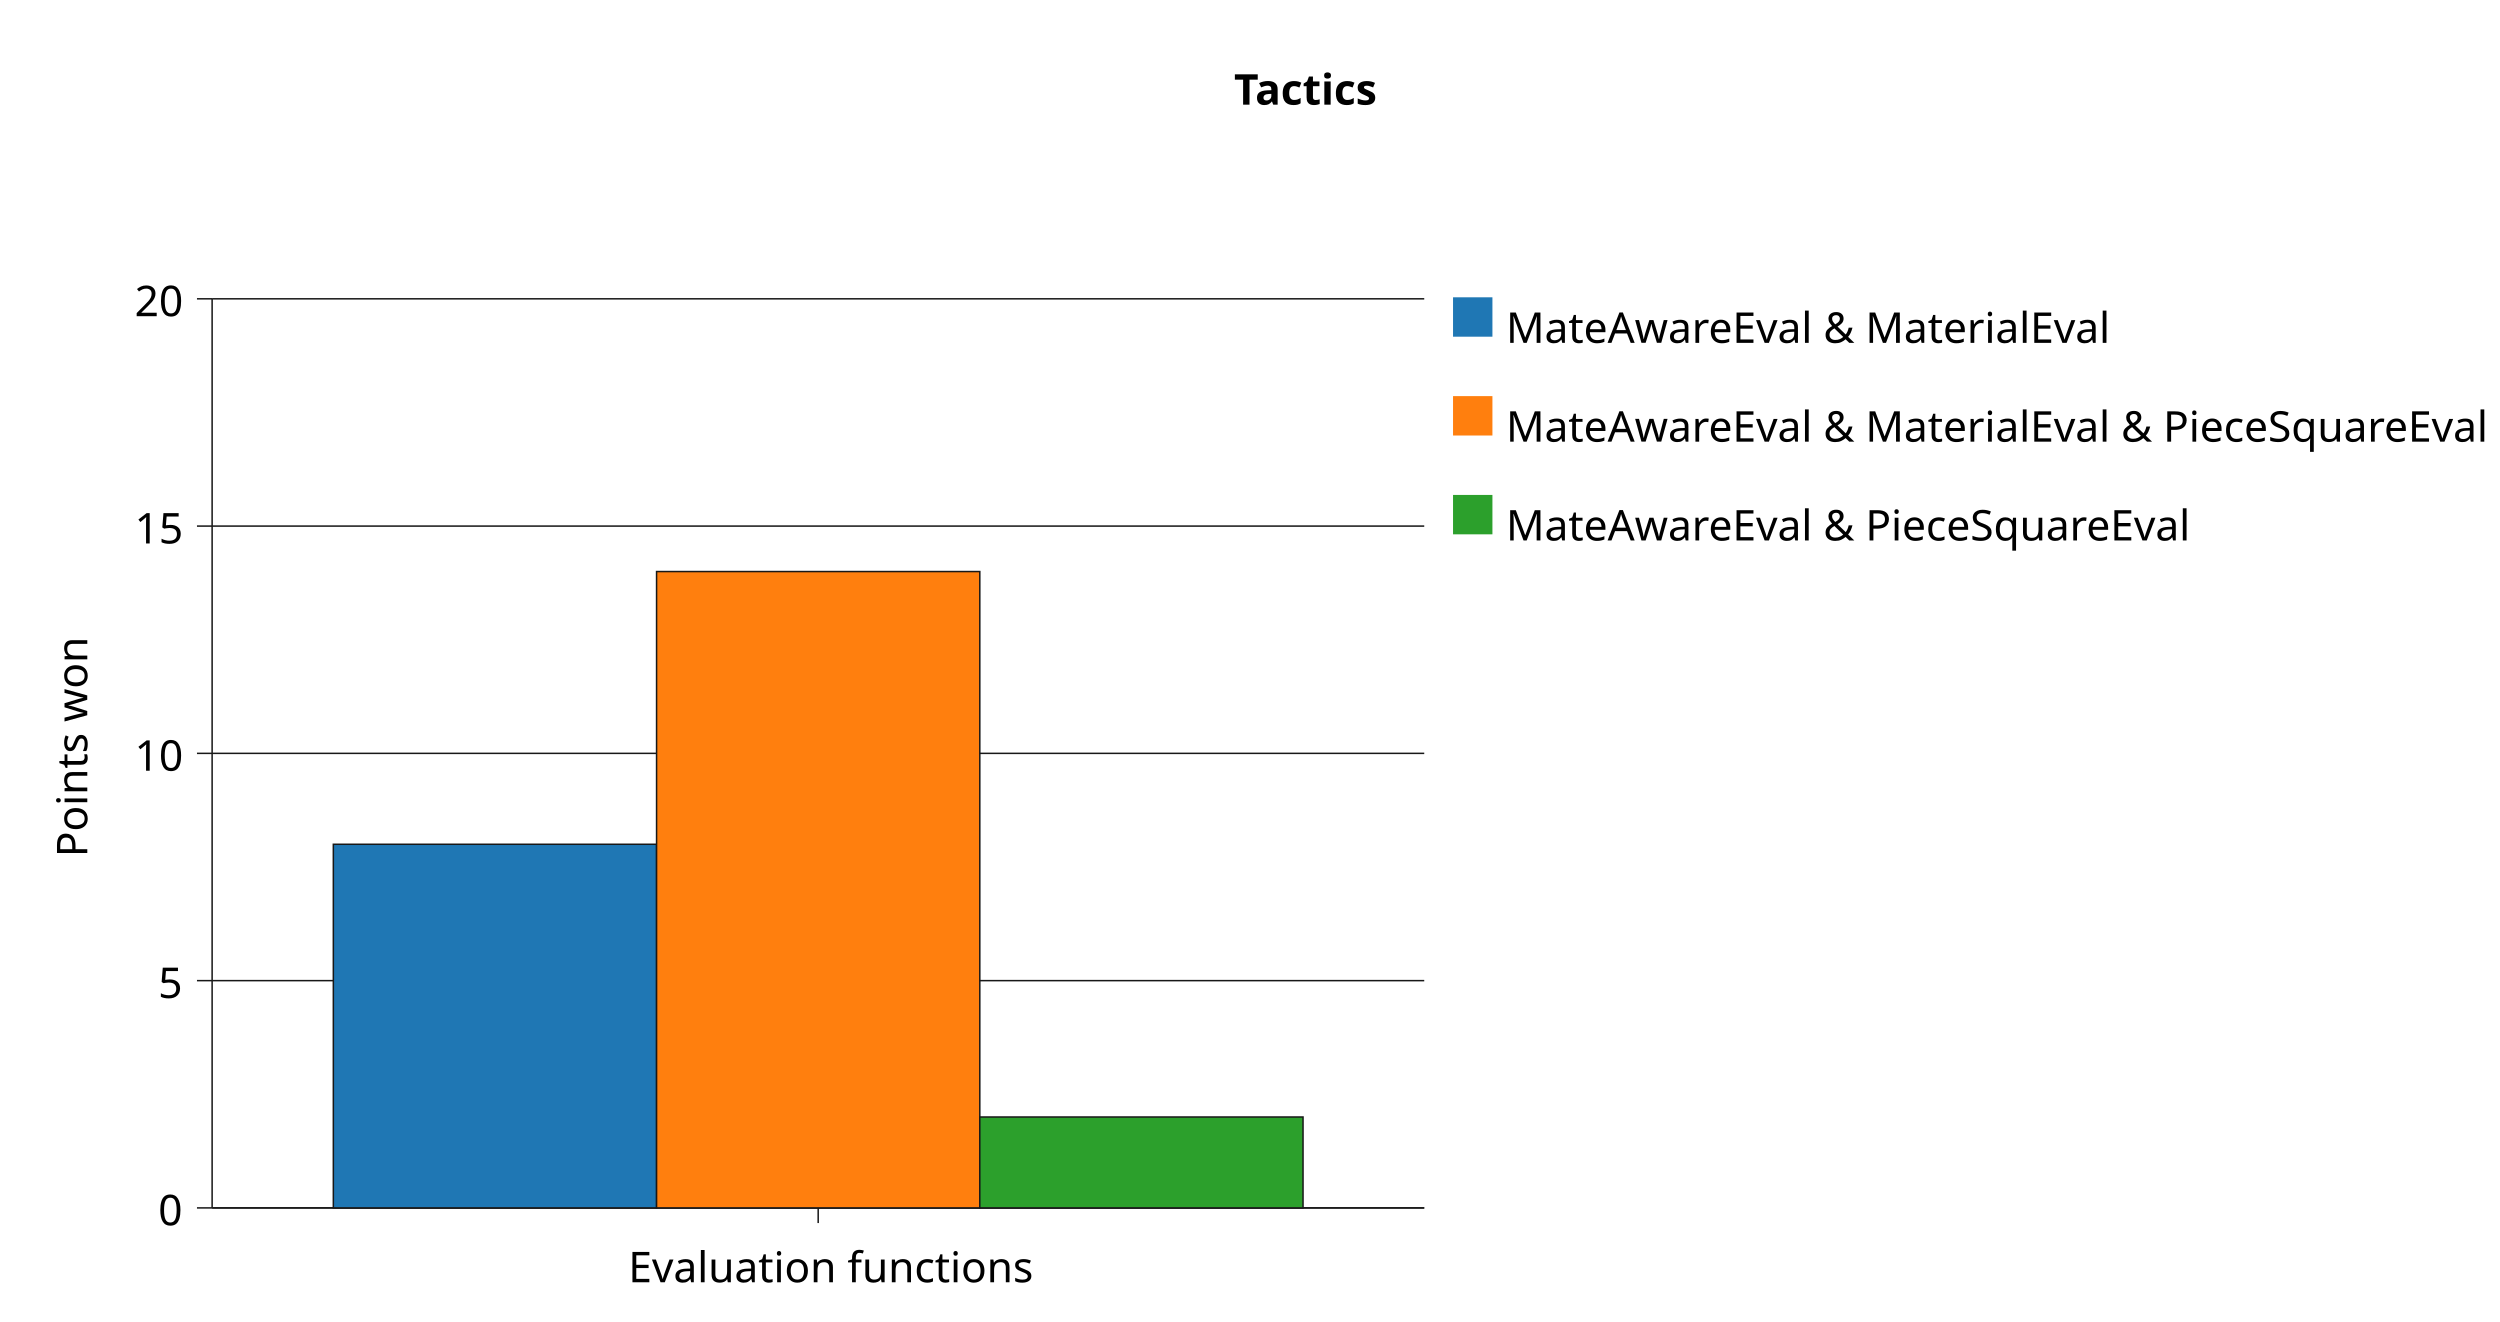
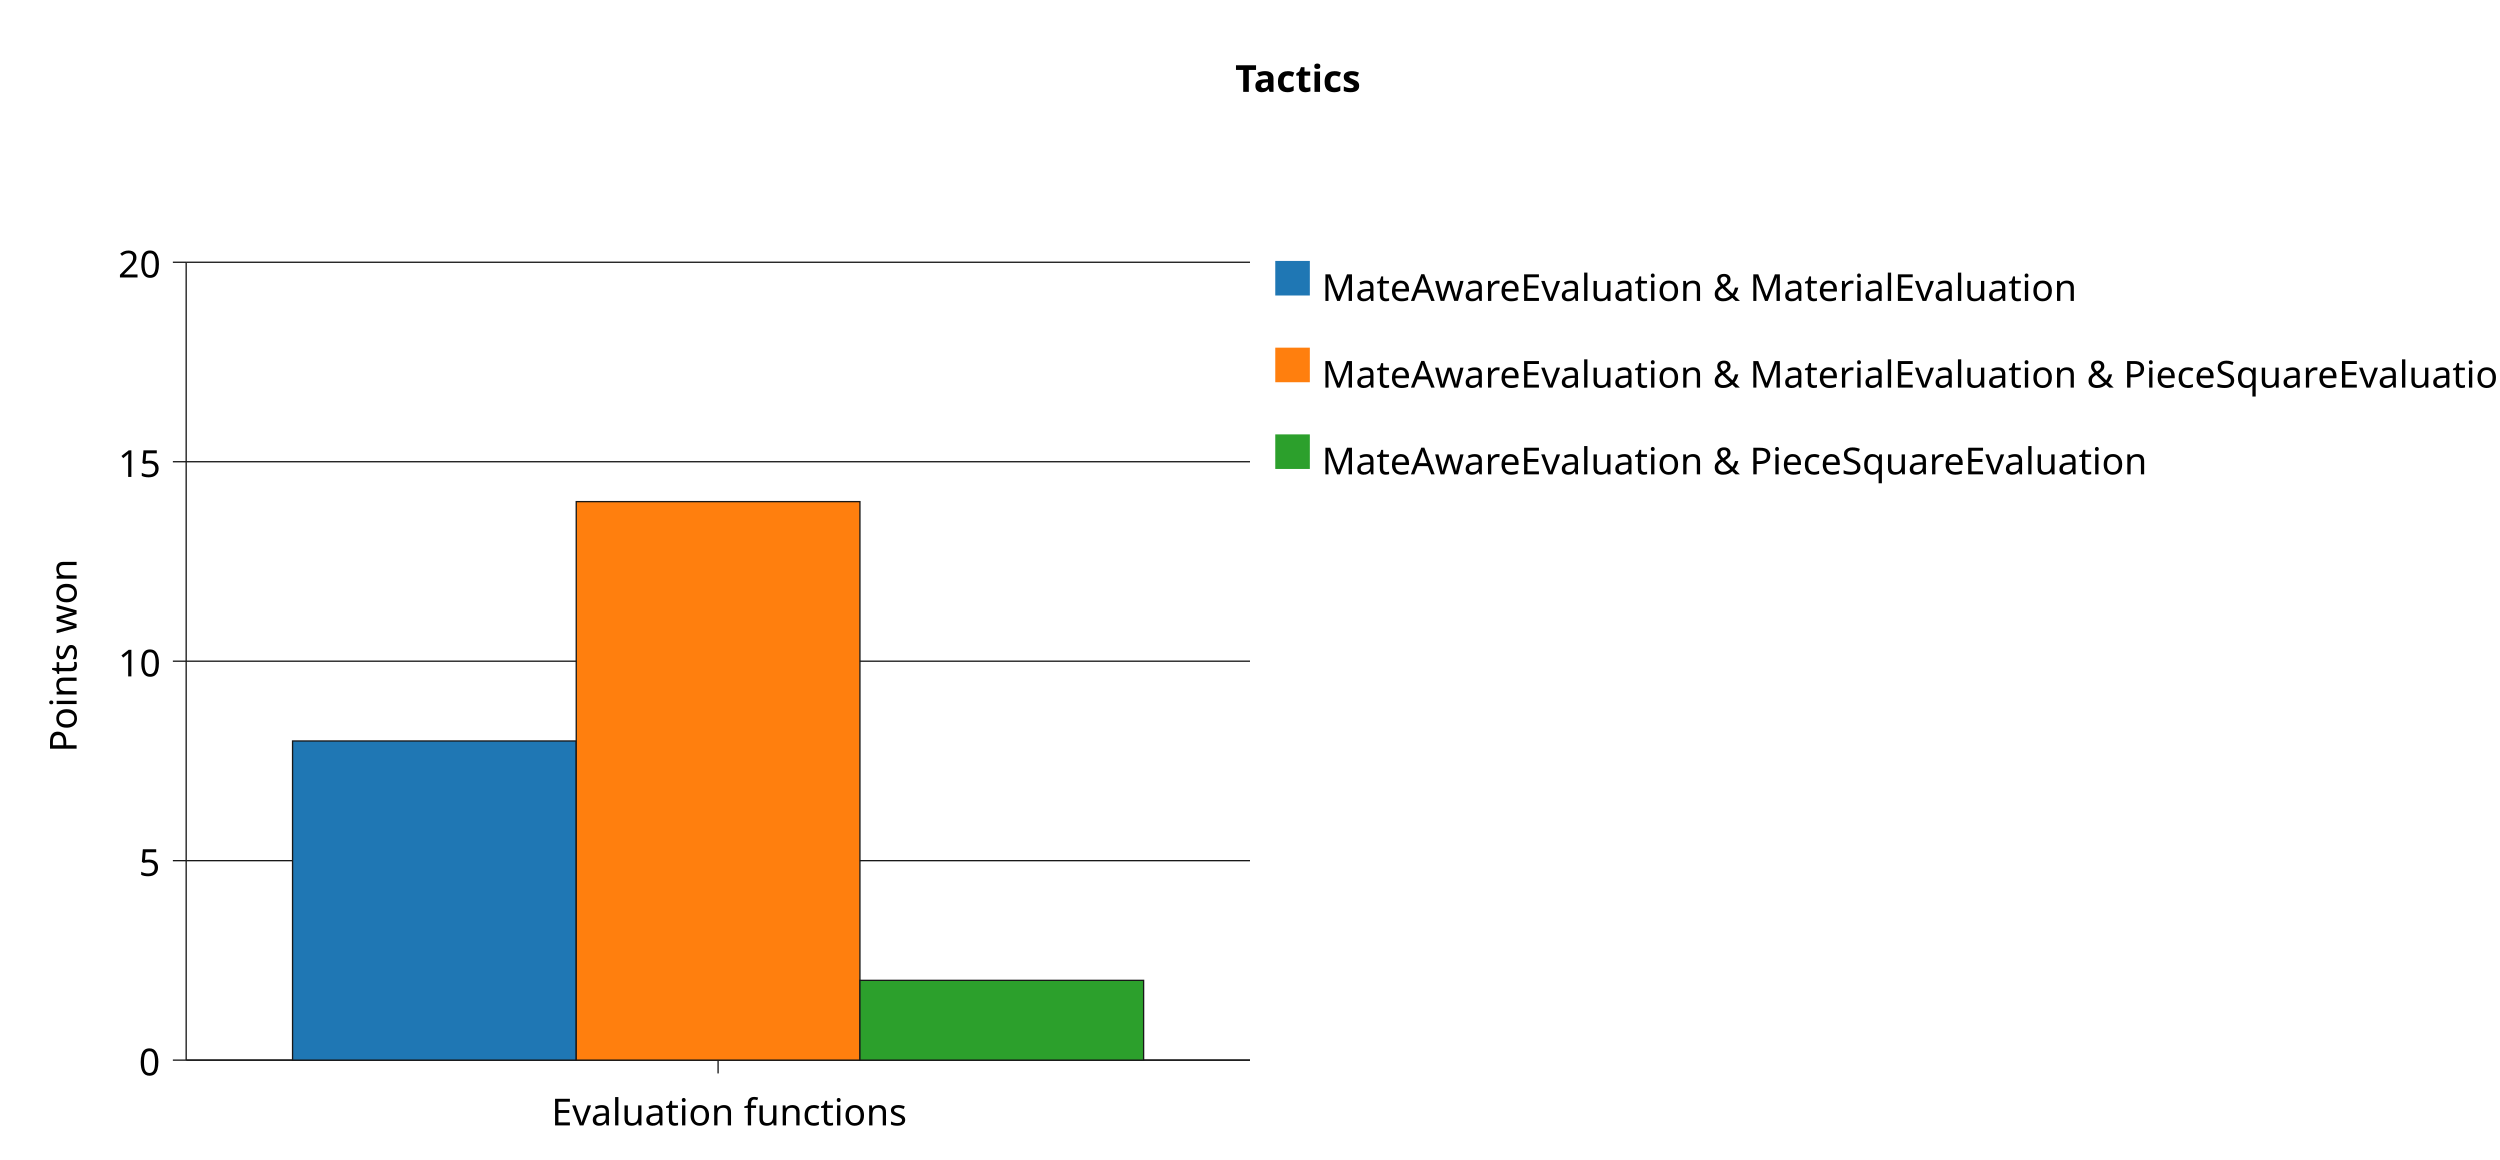
- <svg xmlns="http://www.w3.org/2000/svg" contentStyleType="text/css" data-diagram-type="CHART" height="436px" preserveAspectRatio="none" style="width:825px;height:436px;background:#FFFFFF;" version="1.1" viewBox="0 0 825 436" width="825px" zoomAndPan="magnify">
+ <svg xmlns="http://www.w3.org/2000/svg" contentStyleType="text/css" data-diagram-type="CHART" height="436px" preserveAspectRatio="none" style="width:940px;height:436px;background:#FFFFFF;" version="1.1" viewBox="0 0 940 436" width="940px" zoomAndPan="magnify">
  <defs />
  <g>
    <g class="title" data-source-line="2">
-       <text fill="#000000" font-family="sans-serif" font-size="14" font-weight="bold" lengthAdjust="spacing" textLength="48.248" x="407.227" y="34.533">Tactics</text>
+       <text fill="#000000" font-family="sans-serif" font-size="14" font-weight="bold" lengthAdjust="spacing" textLength="48.248" x="464.444" y="34.533">Tactics</text>
    </g>
    <line style="stroke:#181818;stroke-width:0.5;" x1="70" x2="70" y1="98.609" y2="398.609" />
    <line style="stroke:#181818;stroke-width:0.5;" x1="70" x2="65" y1="398.609" y2="398.609" />
    <text fill="#000000" font-family="sans-serif" font-size="14" lengthAdjust="spacing" textLength="7.786" x="52.214" y="404.338">0</text>
    <line style="stroke:#181818;stroke-width:0.5;" x1="70" x2="65" y1="323.609" y2="323.609" />
    <text fill="#000000" font-family="sans-serif" font-size="14" lengthAdjust="spacing" textLength="7.786" x="52.214" y="329.338">5</text>
    <line style="stroke:#181818;stroke-width:0.5;" x1="70" x2="65" y1="248.609" y2="248.609" />
    <text fill="#000000" font-family="sans-serif" font-size="14" lengthAdjust="spacing" textLength="15.572" x="44.428" y="254.338">10</text>
    <line style="stroke:#181818;stroke-width:0.5;" x1="70" x2="65" y1="173.609" y2="173.609" />
    <text fill="#000000" font-family="sans-serif" font-size="14" lengthAdjust="spacing" textLength="15.572" x="44.428" y="179.338">15</text>
    <line style="stroke:#181818;stroke-width:0.5;" x1="70" x2="65" y1="98.609" y2="98.609" />
    <text fill="#000000" font-family="sans-serif" font-size="14" lengthAdjust="spacing" textLength="15.572" x="44.428" y="104.338">20</text>
    <text fill="#000000" font-family="sans-serif" font-size="14" lengthAdjust="spacing" textLength="68.482" transform="rotate(-90 28.8047 282.8506)" x="28.805" y="282.851">Points won</text>
    <line style="stroke:#181818;stroke-width:0.5;" x1="70" x2="470" y1="398.609" y2="398.609" />
    <line style="stroke:#181818;stroke-width:0.5;" x1="270" x2="270" y1="398.609" y2="403.609" />
    <text fill="#000000" font-family="sans-serif" font-size="14" lengthAdjust="spacing" textLength="125.303" x="207.349" y="423.143">Evaluation functions</text>
    <line style="stroke:#181818;stroke-width:0.5;" x1="70" x2="470" y1="398.609" y2="398.609" />
    <line style="stroke:#181818;stroke-width:0.5;" x1="70" x2="470" y1="323.609" y2="323.609" />
    <line style="stroke:#181818;stroke-width:0.5;" x1="70" x2="470" y1="248.609" y2="248.609" />
    <line style="stroke:#181818;stroke-width:0.5;" x1="70" x2="470" y1="173.609" y2="173.609" />
    <line style="stroke:#181818;stroke-width:0.5;" x1="70" x2="470" y1="98.609" y2="98.609" />
    <rect fill="#1F77B4" height="120" style="stroke:#181818;stroke-width:0.5;" width="106.667" x="110" y="278.609" />
    <rect fill="#FF7F0E" height="210" style="stroke:#181818;stroke-width:0.5;" width="106.667" x="216.667" y="188.609" />
    <rect fill="#2CA02C" height="30" style="stroke:#181818;stroke-width:0.5;" width="106.667" x="323.333" y="368.609" />
    <rect fill="#1F77B4" height="12" style="stroke:#1F77B4;stroke-width:1;" width="12" x="480" y="98.609" />
-     <text fill="#000000" font-family="sans-serif" font-size="14" lengthAdjust="spacing" textLength="192.185" x="497" y="113.143">MateAwareEval &amp; MaterialEval</text>
+     <text fill="#000000" font-family="sans-serif" font-size="14" lengthAdjust="spacing" textLength="268.475" x="497" y="113.143">MateAwareEvaluation &amp; MaterialEvaluation</text>
    <rect fill="#FF7F0E" height="12" style="stroke:#FF7F0E;stroke-width:1;" width="12" x="480" y="131.219" />
-     <text fill="#000000" font-family="sans-serif" font-size="14" lengthAdjust="spacing" textLength="316.702" x="497" y="145.752">MateAwareEval &amp; MaterialEval &amp; PieceSquareEval</text>
+     <text fill="#000000" font-family="sans-serif" font-size="14" lengthAdjust="spacing" textLength="431.136" x="497" y="145.752">MateAwareEvaluation &amp; MaterialEvaluation &amp; PieceSquareEvaluation</text>
    <rect fill="#2CA02C" height="12" style="stroke:#2CA02C;stroke-width:1;" width="12" x="480" y="163.828" />
-     <text fill="#000000" font-family="sans-serif" font-size="14" lengthAdjust="spacing" textLength="222.558" x="497" y="178.361">MateAwareEval &amp; PieceSquareEval</text>
+     <text fill="#000000" font-family="sans-serif" font-size="14" lengthAdjust="spacing" textLength="298.847" x="497" y="178.361">MateAwareEvaluation &amp; PieceSquareEvaluation</text>
  </g>
</svg>
